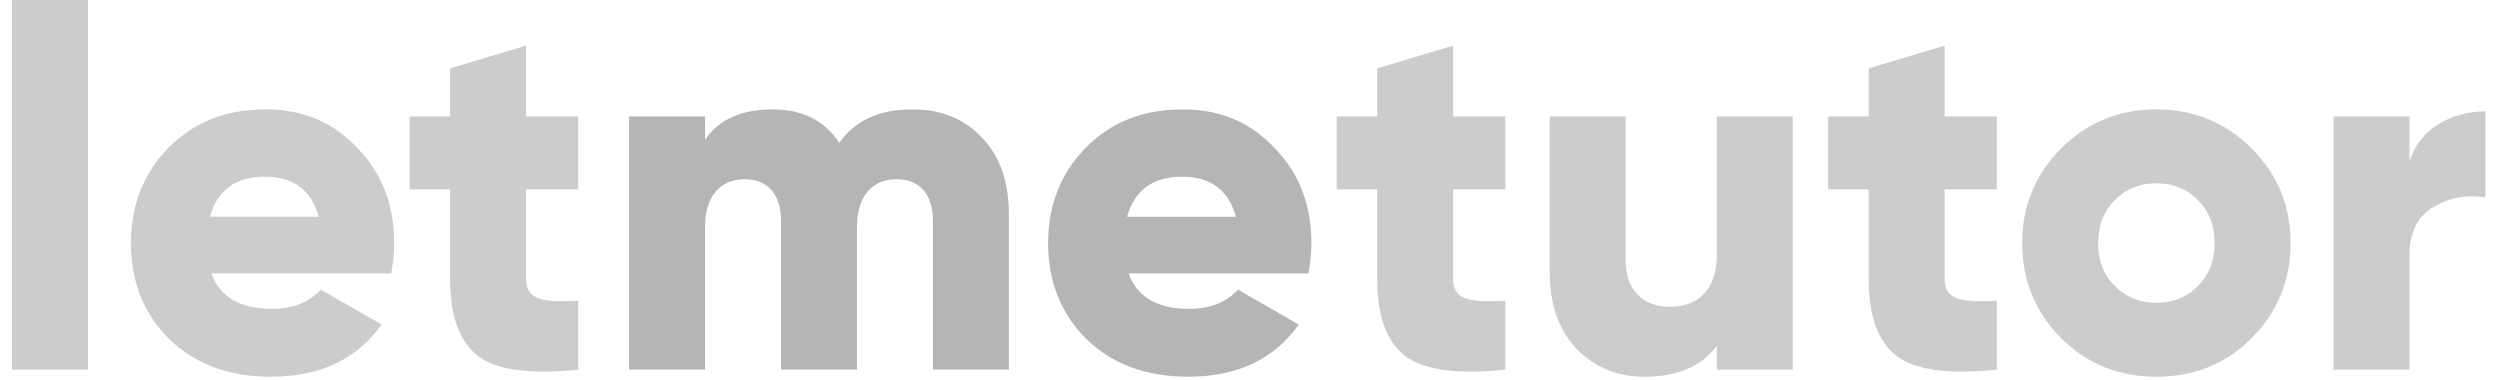
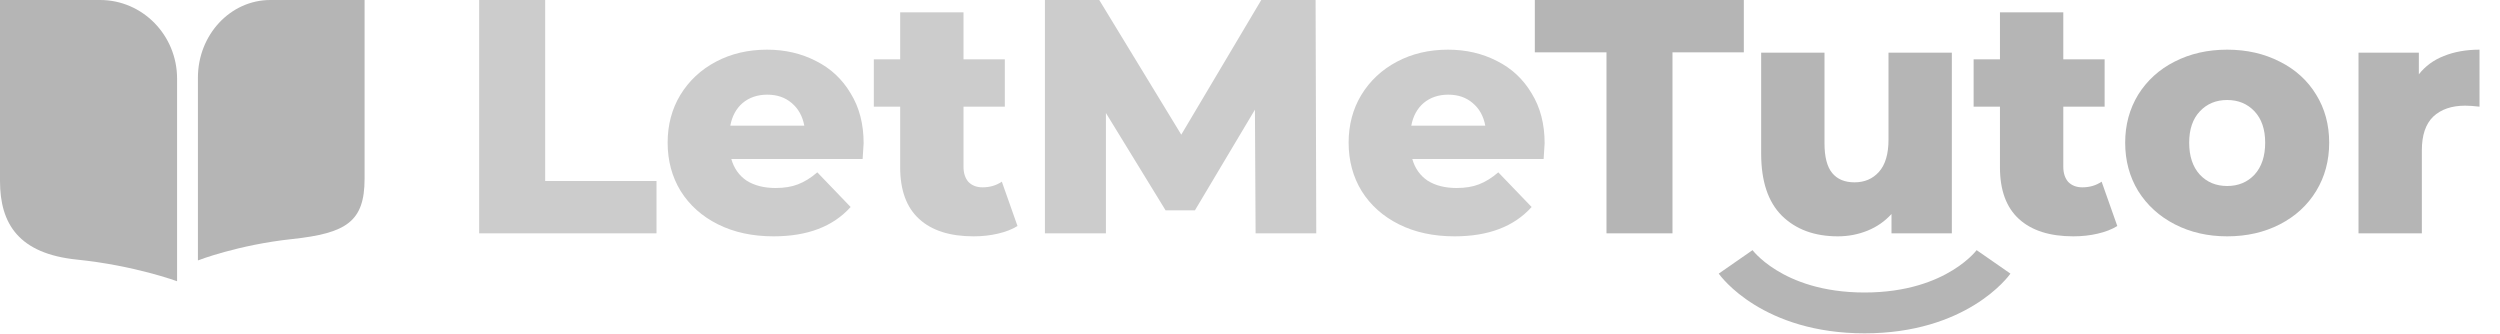
- <svg xmlns="http://www.w3.org/2000/svg" width="158" height="24" viewBox="0 0 158 24" fill="none">
-   <path d="M5.56 23.36V0H0.76V23.36H5.56Z" fill="#CCCCCC" />
-   <path d="M24.721 17.28C24.849 16.672 24.913 16.032 24.913 15.36C24.913 12.96 24.145 10.944 22.576 9.344C21.041 7.712 19.12 6.912 16.785 6.912C14.289 6.912 12.241 7.712 10.64 9.344C9.073 10.944 8.273 12.96 8.273 15.36C8.273 17.792 9.073 19.808 10.672 21.408C12.305 23.008 14.448 23.808 17.137 23.808C20.209 23.808 22.544 22.72 24.113 20.512L20.273 18.304C19.537 19.104 18.512 19.52 17.201 19.52C15.184 19.52 13.905 18.784 13.361 17.28H24.721ZM13.264 13.696C13.745 12 14.896 11.168 16.753 11.168C18.544 11.168 19.665 12 20.145 13.696H13.264Z" fill="#CCCCCC" />
-   <path d="M36.542 7.36H33.246V2.88L28.446 4.32V7.36H25.886V11.968H28.446V17.632C28.446 19.968 29.022 21.568 30.206 22.496C31.39 23.392 33.502 23.68 36.542 23.36V19.008C34.206 19.136 33.246 18.912 33.246 17.632V11.968H36.542V7.36Z" fill="#CCCCCC" />
-   <path d="M57.68 6.912C55.568 6.912 54.032 7.616 53.04 9.024C52.112 7.616 50.704 6.912 48.848 6.912C46.864 6.912 45.424 7.552 44.56 8.832V7.36H39.76V23.36H44.56V14.336C44.56 12.448 45.488 11.328 47.056 11.328C48.56 11.328 49.36 12.32 49.36 13.952V23.36H54.16V14.336C54.16 12.448 55.088 11.328 56.656 11.328C58.16 11.328 58.96 12.32 58.96 13.952V23.36H63.76V13.536C63.76 11.52 63.216 9.92 62.096 8.736C60.976 7.52 59.504 6.912 57.68 6.912Z" fill="#B5B5B5" />
-   <path d="M82.689 17.28C82.817 16.672 82.881 16.032 82.881 15.36C82.881 12.96 82.113 10.944 80.545 9.344C79.009 7.712 77.089 6.912 74.753 6.912C72.257 6.912 70.209 7.712 68.609 9.344C67.041 10.944 66.241 12.96 66.241 15.36C66.241 17.792 67.041 19.808 68.641 21.408C70.273 23.008 72.417 23.808 75.105 23.808C78.177 23.808 80.513 22.72 82.081 20.512L78.241 18.304C77.505 19.104 76.481 19.52 75.169 19.52C73.153 19.52 71.873 18.784 71.329 17.28H82.689ZM71.233 13.696C71.713 12 72.865 11.168 74.721 11.168C76.513 11.168 77.633 12 78.113 13.696H71.233Z" fill="#B5B5B5" />
-   <path d="M95.136 7.36H91.84V2.88L87.04 4.32V7.36H84.48V11.968H87.04V17.632C87.04 19.968 87.616 21.568 88.8 22.496C89.984 23.392 92.096 23.68 95.136 23.36V19.008C92.8 19.136 91.84 18.912 91.84 17.632V11.968H95.136V7.36Z" fill="#CCCCCC" />
-   <path d="M108.502 16.096C108.502 18.272 107.35 19.392 105.526 19.392C103.894 19.392 102.742 18.368 102.742 16.48V7.36H97.942V17.184C97.942 19.264 98.518 20.864 99.638 22.048C100.79 23.232 102.23 23.808 103.926 23.808C106.006 23.808 107.542 23.168 108.502 21.856V23.36H113.302V7.36H108.502V16.096Z" fill="#CCCCCC" />
-   <path d="M126.198 7.36H122.902V2.88L118.102 4.32V7.36H115.542V11.968H118.102V17.632C118.102 19.968 118.678 21.568 119.862 22.496C121.046 23.392 123.158 23.68 126.198 23.36V19.008C123.862 19.136 122.902 18.912 122.902 17.632V11.968H126.198V7.36Z" fill="#CCCCCC" />
-   <path d="M142.3 21.376C143.932 19.744 144.764 17.728 144.764 15.36C144.764 12.992 143.932 11.008 142.3 9.376C140.668 7.744 138.652 6.912 136.284 6.912C133.916 6.912 131.9 7.744 130.268 9.376C128.636 11.008 127.804 12.992 127.804 15.36C127.804 17.728 128.636 19.744 130.268 21.376C131.9 23.008 133.916 23.808 136.284 23.808C138.652 23.808 140.668 23.008 142.3 21.376ZM133.66 18.08C132.956 17.376 132.604 16.48 132.604 15.36C132.604 14.24 132.956 13.344 133.66 12.64C134.364 11.936 135.228 11.584 136.284 11.584C137.34 11.584 138.204 11.936 138.908 12.64C139.612 13.344 139.964 14.24 139.964 15.36C139.964 16.48 139.612 17.376 138.908 18.08C138.204 18.784 137.34 19.136 136.284 19.136C135.228 19.136 134.364 18.784 133.66 18.08Z" fill="#CCCCCC" />
-   <path d="M152.279 7.36H147.479V23.36H152.279V16.128C152.279 14.688 152.791 13.664 153.783 13.088C154.807 12.48 155.895 12.288 157.079 12.48V7.04C154.903 7.04 152.887 8.16 152.279 10.208V7.36Z" fill="#CCCCCC" />
+ <svg xmlns="http://www.w3.org/2000/svg" width="180" height="24" viewBox="0 0 180 24" fill="none">
+   <path d="M34.5 0H39.252V13.032H47.268V16.8H34.5V0Z" fill="#CCCCCC" />
+   <path d="M62.181 10.32C62.181 10.352 62.157 10.728 62.109 11.448H52.654C52.846 12.12 53.214 12.64 53.758 13.008C54.318 13.36 55.014 13.536 55.846 13.536C56.47 13.536 57.005 13.448 57.453 13.272C57.917 13.096 58.382 12.808 58.846 12.408L61.245 14.904C59.981 16.312 58.133 17.016 55.702 17.016C54.182 17.016 52.846 16.728 51.694 16.152C50.541 15.576 49.646 14.776 49.005 13.752C48.382 12.728 48.07 11.568 48.07 10.272C48.07 8.992 48.374 7.848 48.982 6.84C49.606 5.816 50.462 5.016 51.55 4.44C52.638 3.864 53.861 3.576 55.222 3.576C56.518 3.576 57.694 3.848 58.749 4.392C59.806 4.92 60.638 5.696 61.245 6.72C61.87 7.728 62.181 8.928 62.181 10.32ZM55.245 6.816C54.542 6.816 53.95 7.016 53.469 7.416C53.006 7.816 52.709 8.36 52.582 9.048H57.91C57.782 8.36 57.478 7.816 56.998 7.416C56.534 7.016 55.95 6.816 55.245 6.816Z" fill="#CCCCCC" />
+   <path d="M73.26 16.272C72.876 16.512 72.404 16.696 71.844 16.824C71.3 16.952 70.716 17.016 70.092 17.016C68.396 17.016 67.092 16.6 66.18 15.768C65.268 14.936 64.812 13.696 64.812 12.048V7.68H62.916V4.272H64.812V0.888H69.372V4.272H72.348V7.68H69.372V12C69.372 12.464 69.492 12.832 69.732 13.104C69.988 13.36 70.324 13.488 70.74 13.488C71.268 13.488 71.732 13.352 72.132 13.08L73.26 16.272Z" fill="#CCCCCC" />
+   <path d="M90.403 16.8L90.355 7.896L86.035 15.144H83.922L79.626 8.136V16.8H75.234V0H79.146L85.051 9.696L90.811 0H94.723L94.771 16.8H90.403Z" fill="#CCCCCC" />
+   <path d="M111.213 10.32C111.213 10.352 111.189 10.728 111.141 11.448H101.685C101.877 12.12 102.244 12.64 102.789 13.008C103.348 13.36 104.044 13.536 104.877 13.536C105.501 13.536 106.036 13.448 106.485 13.272C106.948 13.096 107.413 12.808 107.877 12.408L110.277 14.904C109.012 16.312 107.164 17.016 104.733 17.016C103.213 17.016 101.877 16.728 100.725 16.152C99.573 15.576 98.677 14.776 98.037 13.752C97.413 12.728 97.101 11.568 97.101 10.272C97.101 8.992 97.405 7.848 98.013 6.84C98.637 5.816 99.493 5.016 100.581 4.44C101.668 3.864 102.892 3.576 104.253 3.576C105.549 3.576 106.725 3.848 107.781 4.392C108.837 4.92 109.669 5.696 110.277 6.72C110.901 7.728 111.213 8.928 111.213 10.32ZM104.277 6.816C103.573 6.816 102.981 7.016 102.501 7.416C102.037 7.816 101.74 8.36 101.613 9.048H106.941C106.813 8.36 106.509 7.816 106.029 7.416C105.565 7.016 104.98 6.816 104.277 6.816Z" fill="#CCCCCC" />
+   <path d="M0 0H7.207C10.268 0 12.75 2.536 12.75 5.664V20.25C12.75 20.25 9.701 19.117 5.543 18.692C1.386 18.267 0 16.156 0 13.028V0Z" fill="#B5B5B5" />
+   <path d="M26.25 0H19.467C16.586 0 14.25 2.505 14.25 5.594V18.75C14.25 18.75 17.12 17.631 21.033 17.212C24.946 16.792 26.25 15.957 26.25 12.867V0Z" fill="#B5B5B5" />
+   <path d="M140.532 3.792V16.8H136.188V15.408C135.708 15.936 135.132 16.336 134.46 16.608C133.788 16.88 133.076 17.016 132.324 17.016C130.644 17.016 129.3 16.52 128.292 15.528C127.3 14.536 126.804 13.048 126.804 11.064V3.792H131.364V10.32C131.364 11.296 131.548 12.008 131.916 12.456C132.284 12.904 132.82 13.128 133.524 13.128C134.244 13.128 134.828 12.88 135.276 12.384C135.74 11.872 135.972 11.096 135.972 10.056V3.792H140.532Z" fill="#B5B5B5" />
+   <path d="M152.445 16.272C152.061 16.512 151.589 16.696 151.029 16.824C150.485 16.952 149.901 17.016 149.277 17.016C147.581 17.016 146.277 16.6 145.365 15.768C144.453 14.936 143.997 13.696 143.997 12.048V7.68H142.101V4.272H143.997V0.888H148.557V4.272H151.533V7.68H148.557V12C148.557 12.464 148.677 12.832 148.917 13.104C149.173 13.36 149.509 13.488 149.925 13.488C150.453 13.488 150.917 13.352 151.317 13.08L152.445 16.272Z" fill="#B5B5B5" />
+   <path d="M160.357 17.016C158.965 17.016 157.709 16.728 156.589 16.152C155.468 15.576 154.589 14.776 153.949 13.752C153.325 12.728 153.013 11.568 153.013 10.272C153.013 8.992 153.325 7.84 153.949 6.816C154.589 5.792 155.461 5 156.565 4.44C157.685 3.864 158.948 3.576 160.357 3.576C161.765 3.576 163.028 3.864 164.149 4.44C165.269 5 166.141 5.792 166.765 6.816C167.389 7.824 167.701 8.976 167.701 10.272C167.701 11.568 167.389 12.728 166.765 13.752C166.141 14.776 165.269 15.576 164.149 16.152C163.028 16.728 161.765 17.016 160.357 17.016ZM160.357 13.392C161.156 13.392 161.813 13.12 162.325 12.576C162.836 12.016 163.093 11.248 163.093 10.272C163.093 9.312 162.836 8.56 162.325 8.016C161.813 7.472 161.156 7.2 160.357 7.2C159.557 7.2 158.9 7.472 158.389 8.016C157.877 8.56 157.621 9.312 157.621 10.272C157.621 11.248 157.877 12.016 158.389 12.576C158.9 13.12 159.557 13.392 160.357 13.392Z" fill="#B5B5B5" />
+   <path d="M174.157 5.352C174.621 4.76 175.221 4.32 175.957 4.032C176.709 3.728 177.565 3.576 178.525 3.576V7.68C178.108 7.632 177.765 7.608 177.493 7.608C176.517 7.608 175.749 7.872 175.189 8.4C174.645 8.928 174.373 9.736 174.373 10.824V16.8H169.813V3.792H174.157V5.352Z" fill="#B5B5B5" />
+   <path d="M110.507 3.768V0H125.555V3.768H120.419V16.8H115.667V3.768H110.507Z" fill="#B5B5B5" />
+   <path fill-rule="evenodd" clip-rule="evenodd" d="M123.75 19.7C123.75 19.7 123.749 19.698 124.966 18.855C126.183 18.012 126.182 18.011 126.182 18.011L126.181 18.01L126.179 18.007L126.176 18.004L126.174 18C126.174 18 126.175 18.002 126.179 18.007C126.187 18.018 126.206 18.042 126.235 18.075C126.291 18.143 126.388 18.253 126.527 18.39C126.806 18.666 127.252 19.053 127.889 19.446C129.15 20.226 131.2 21.06 134.25 21.06C137.3 21.06 139.35 20.226 140.611 19.446C141.248 19.053 141.694 18.666 141.973 18.39C142.112 18.253 142.209 18.143 142.265 18.075C142.294 18.042 142.312 18.018 142.321 18.007C142.325 18.002 142.326 18 142.326 18L142.324 18.004L142.321 18.007L142.319 18.01L142.318 18.011C142.318 18.011 142.317 18.012 143.534 18.855C144.751 19.698 144.75 19.7 144.75 19.7L144.749 19.701L144.746 19.705L144.741 19.712L144.727 19.732C144.716 19.747 144.702 19.765 144.686 19.786C144.653 19.829 144.609 19.884 144.554 19.951C144.442 20.084 144.283 20.262 144.074 20.469C143.656 20.883 143.035 21.414 142.186 21.939C140.476 22.996 137.885 24 134.25 24C130.615 24 128.024 22.996 126.314 21.939C125.465 21.414 124.844 20.883 124.426 20.469C124.217 20.262 124.058 20.084 123.946 19.951C123.891 19.884 123.847 19.829 123.814 19.786C123.798 19.765 123.784 19.747 123.773 19.732L123.759 19.712L123.754 19.705L123.751 19.701L123.75 19.7Z" fill="#B5B5B5" />
</svg>
